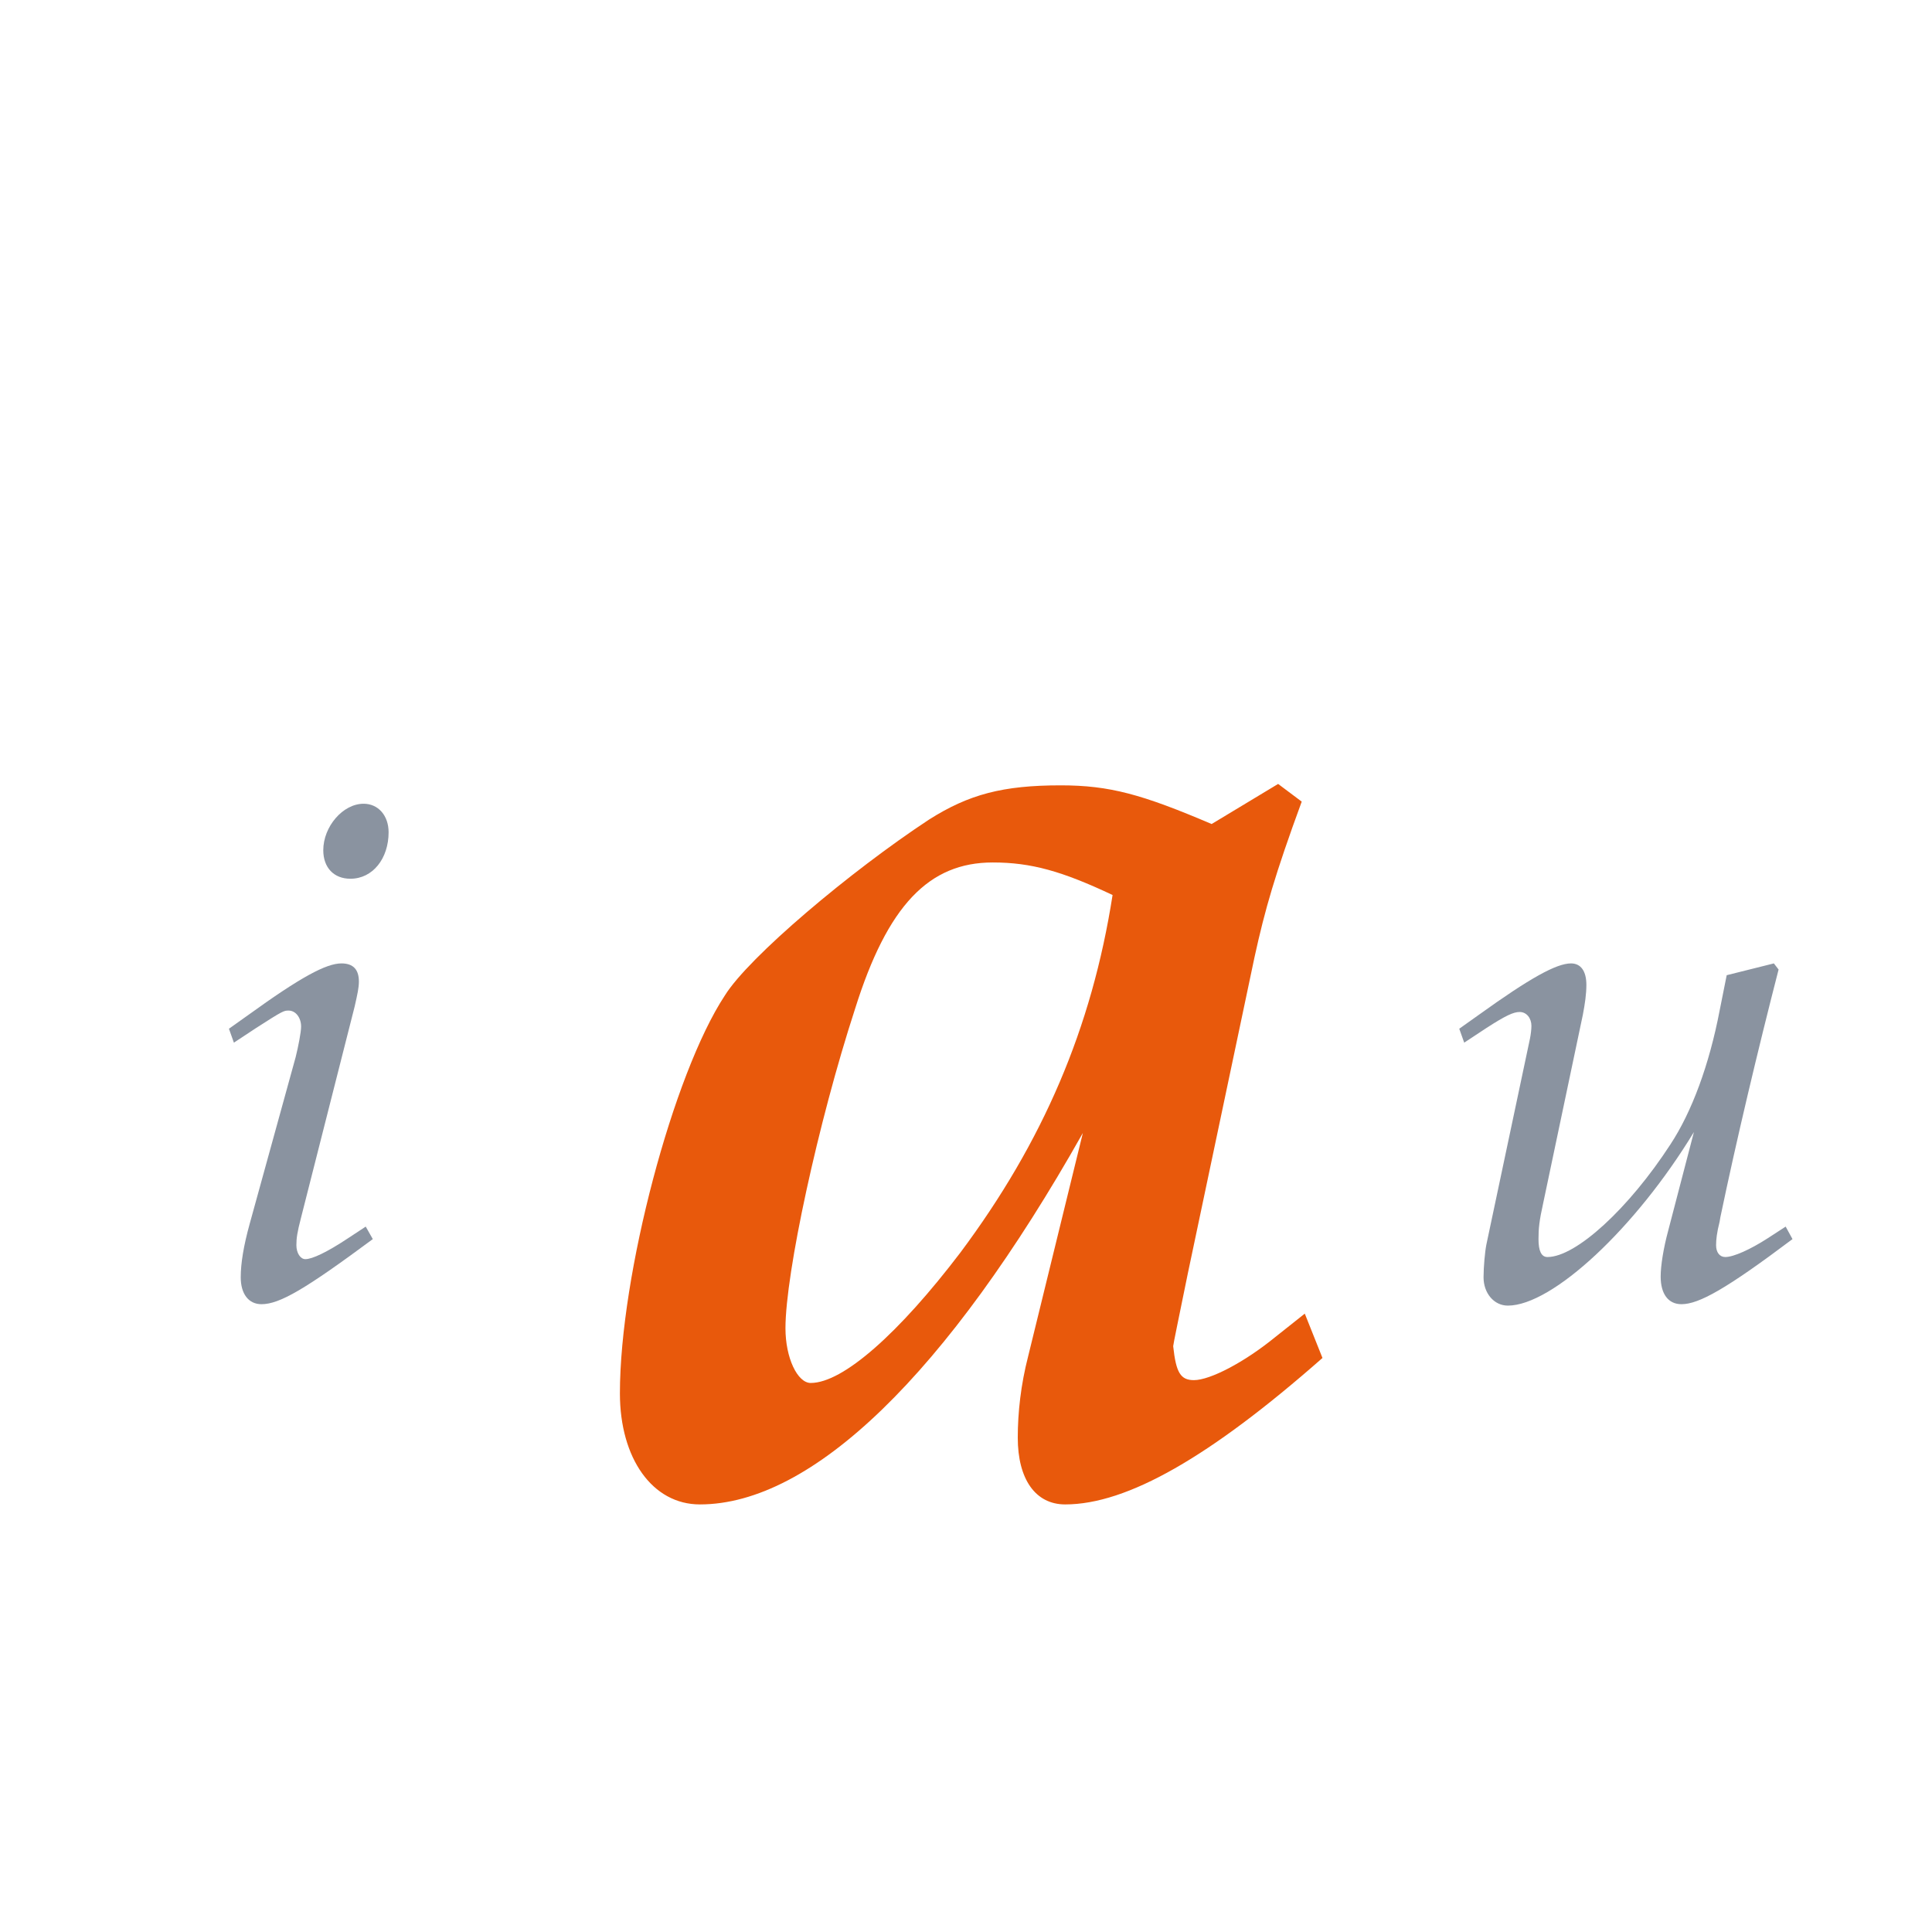
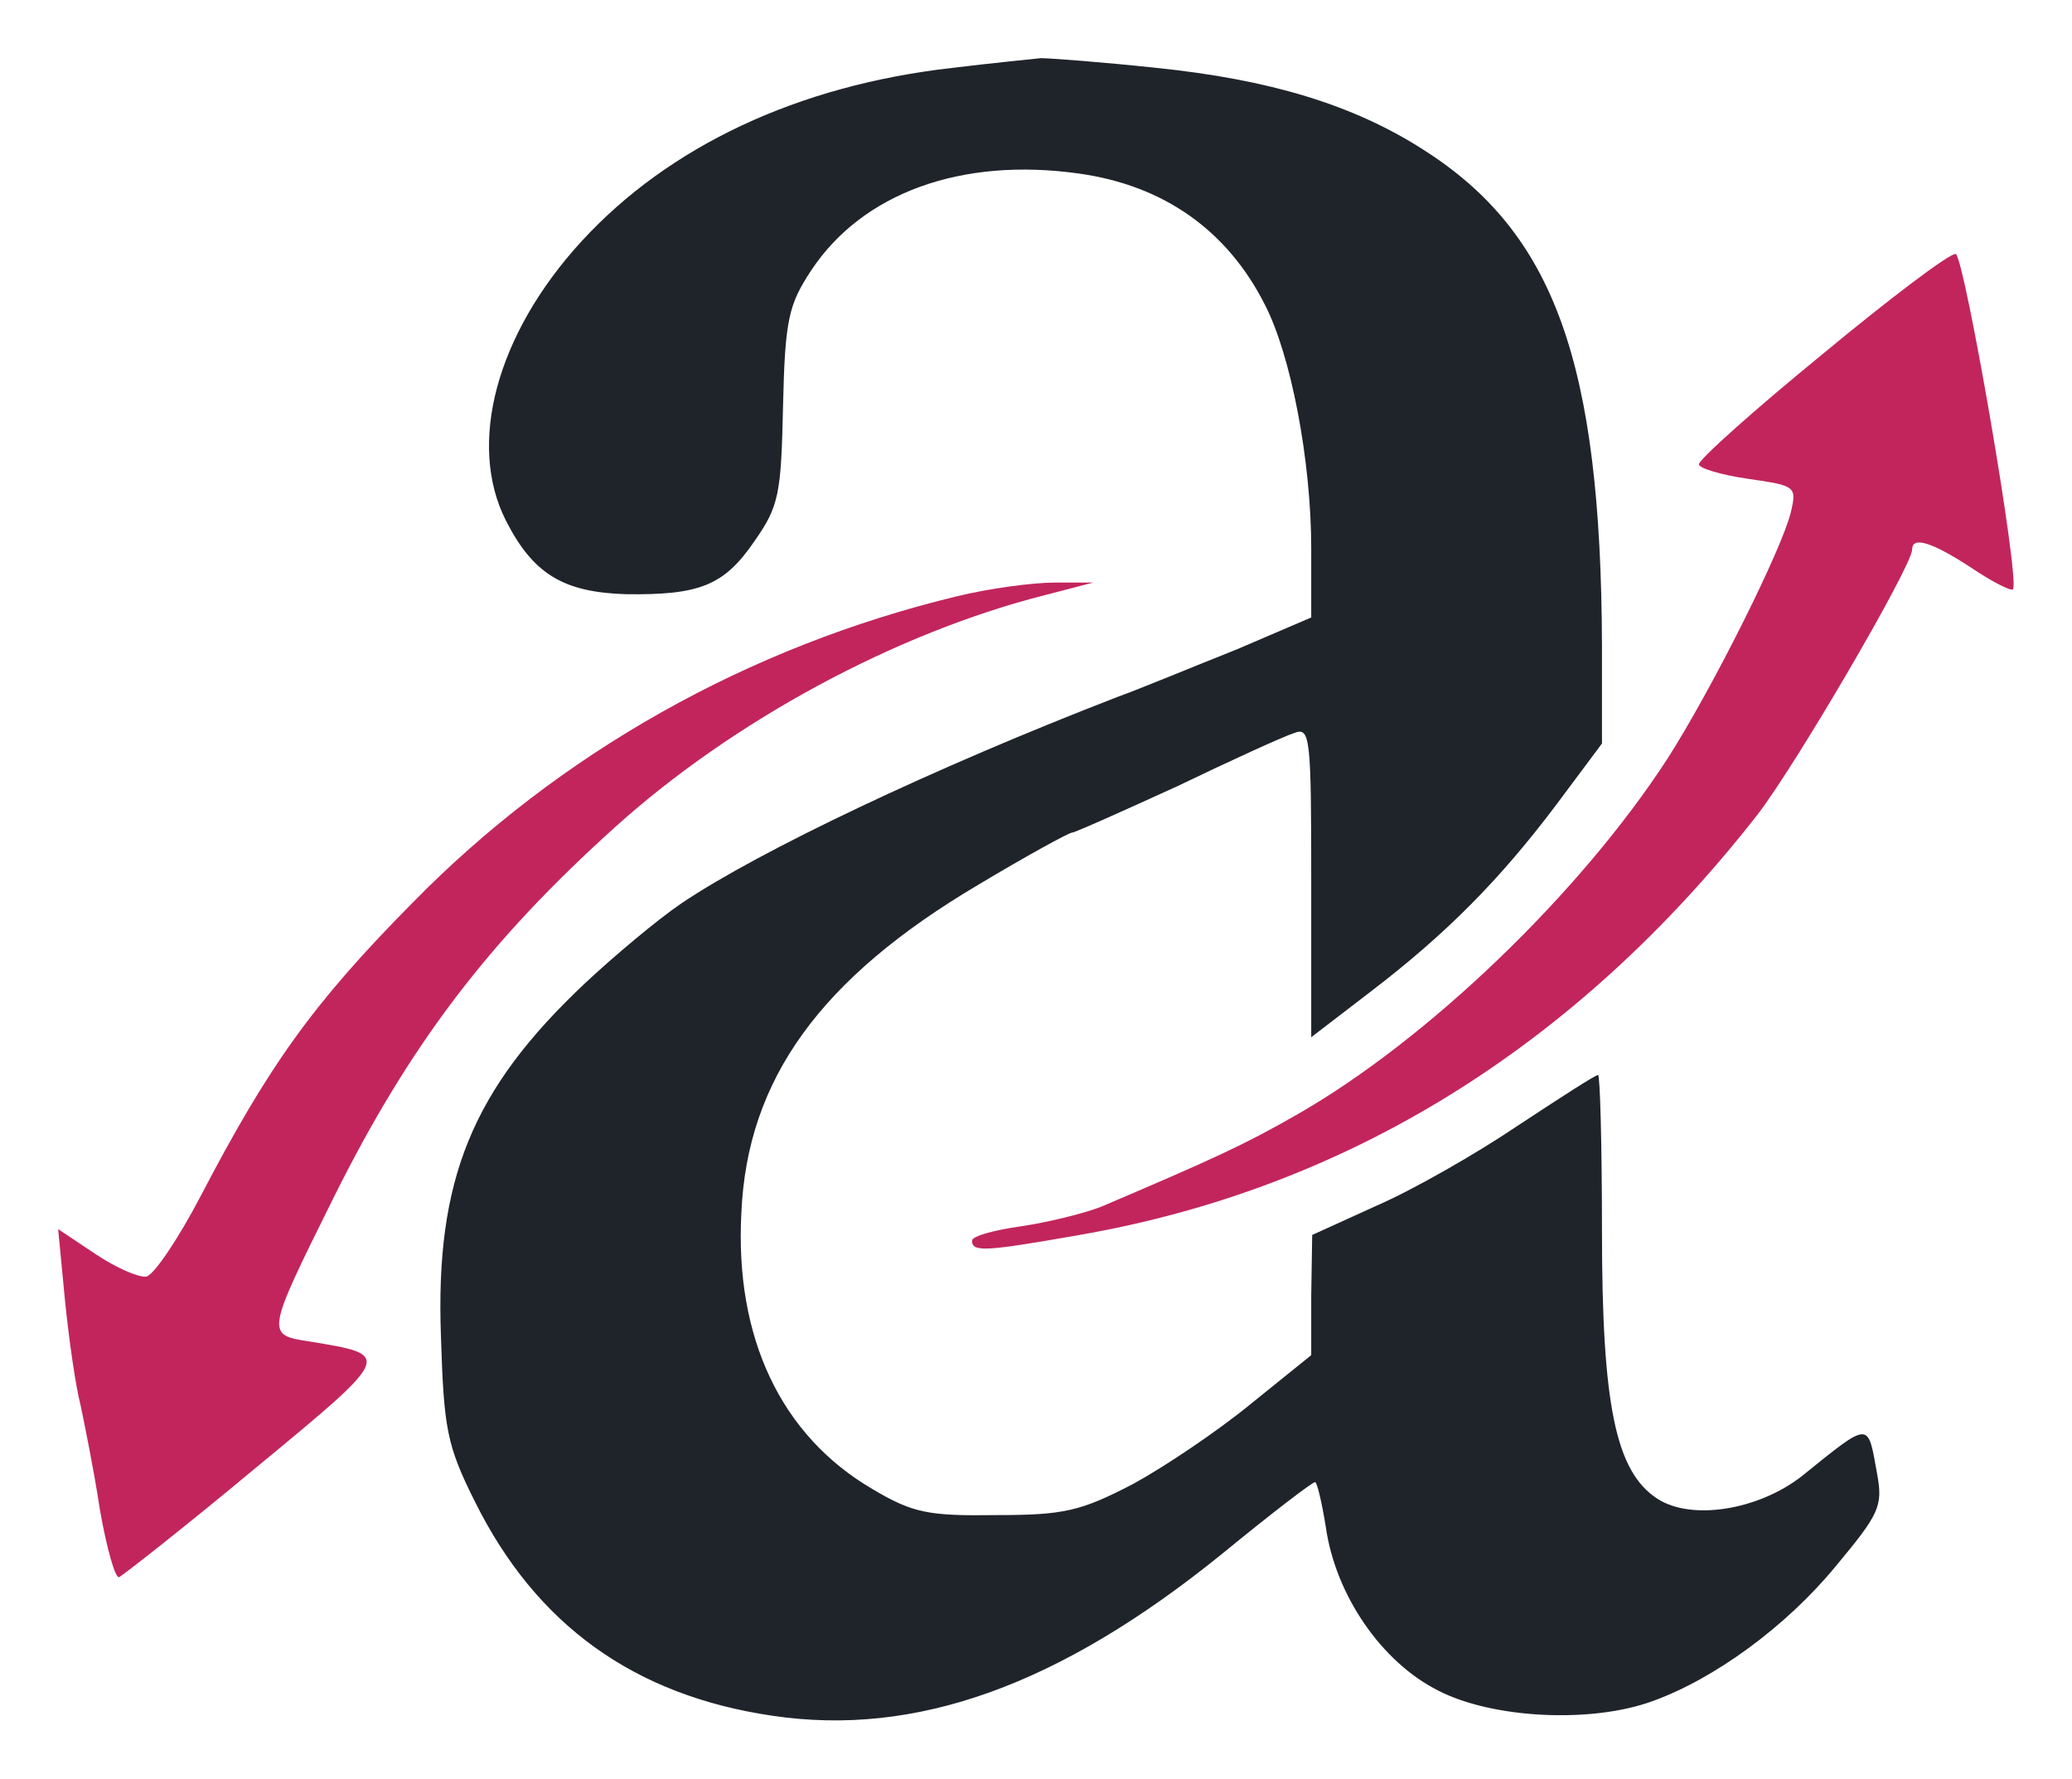
- <svg xmlns="http://www.w3.org/2000/svg" viewBox="0 0 128 128" width="128" height="128">
-   <g font-family="Iowan Old Style, Palatino Linotype, Palatino, Georgia, serif" font-style="italic" text-anchor="middle">
-     <text x="20" y="86" font-size="46" fill="#8a93a0">i</text>
-     <text x="64" y="98" font-size="98" font-weight="600" fill="#e8590c">a</text>
-     <text x="108" y="86" font-size="46" fill="#8a93a0">u</text>
-   </g>
+ <svg xmlns="http://www.w3.org/2000/svg" viewBox="162.7 137.1 213.8 183.5">
+   <path fill="#1f242b" d="M261 144.1c-16 1.8-29.3 8.1-38.3 17.9-8.8 9.6-11.8 20.9-7.8 28.8 2.8 5.5 5.9 7.4 12.4 7.6 7.6.1 10.1-.9 13.2-5.4 2.6-3.7 2.8-4.9 3-14.1.2-8.9.6-10.4 2.9-13.9 5.3-8 15.5-11.7 27.6-10 8.7 1.2 15.3 5.8 19.2 13.5 2.7 5.2 4.8 16.1 4.8 25.2v7.1l-7.7 3.3c-4.3 1.7-9.8 4-12.3 4.9-18.9 7.3-37 15.9-45 21.3-2.5 1.7-6.9 5.4-9.9 8.2-11.7 11-15.5 20.3-14.9 36.5.3 9.5.6 11.2 3.5 17 6.3 12.7 16.4 20 30.7 22.1 14.8 2.2 29.6-3.1 46.4-16.7 5-4.1 9.3-7.4 9.6-7.4.2 0 .7 2.1 1.1 4.6 1 7.1 5.8 14 11.6 16.9 5.6 2.9 15.8 3.4 22.1 1.1 6.4-2.3 13.8-7.7 18.9-13.9 4.5-5.4 4.9-6.2 4.3-9.5-1-5.5-.6-5.6-7.8.2-4.5 3.5-11.4 4.6-14.9 2.3-4.3-2.8-5.7-9.7-5.7-27.6 0-8.9-.2-16.1-.4-16.1-.3 0-4 2.4-8.4 5.3-4.3 2.9-10.8 6.6-14.5 8.2l-6.6 3-.1 6.2v6.2l-6.2 5c-3.4 2.8-8.9 6.5-12.2 8.3-5.4 2.8-7.1 3.2-14.1 3.2-7 .1-8.6-.2-12.8-2.7-9.4-5.5-14.2-15.6-13.5-28.5.6-13.8 8.2-24.2 24.4-33.8 5-3 9.4-5.4 9.7-5.4s5.2-2.2 10.9-4.8c5.6-2.7 11.1-5.2 12.1-5.5 1.6-.6 1.7.6 1.7 15.4v16l6-4.6c8-6.1 13.5-11.7 19.3-19.4l4.7-6.3v-10.1c-.1-29.2-4.9-42.6-18.5-51.2-7.2-4.6-15.8-7.2-27.5-8.4-5.6-.6-11-1-11.9-1-.9.1-5 .5-9.1 1" />
+   <path fill="#c2255c" d="M350.8 173.6c-7.1 5.8-12.8 10.9-12.8 11.4 0 .4 2.3 1.1 5.1 1.5 4.9.7 5 .8 4.4 3.4-.9 3.8-8.1 18.2-12.7 25.4-9 13.9-24.8 29.1-38.3 36.8-5.4 3.1-8.7 4.6-20.2 9.5-1.8.7-5.5 1.6-8.2 2-2.8.4-5.1 1-5.1 1.5 0 1.2 1.4 1.1 11.1-.6 27.6-4.8 51.2-19.4 69.9-43.3 3.9-5 16-25.7 16-27.4q0-2.1 6 1.8c2.2 1.5 4.2 2.5 4.4 2.3.8-.8-5-34.3-5.9-34.6-.6-.1-6.7 4.5-13.7 10.3m-89.3 25c-21.6 5.2-41.1 16.2-56.2 31.6-10.4 10.5-14.9 16.9-21.9 30.3-2.3 4.4-4.8 8.1-5.6 8.3-.8.1-3.1-.9-5.2-2.3l-3.9-2.6.7 7.3c.4 4 1.1 8.9 1.6 10.8.4 1.9 1.4 6.8 2 10.8.7 4 1.6 7.2 2 7s6.8-5.2 14-11.2c14.3-11.8 14.2-11.7 5.7-13.1-4.6-.7-4.6-.7 2.4-14.8 7.9-15.9 16.1-26.6 29.1-38.3 12.1-10.9 28.9-20 44.3-23.9l5-1.3h-4c-2.2 0-6.7.6-10 1.4" />
</svg>
